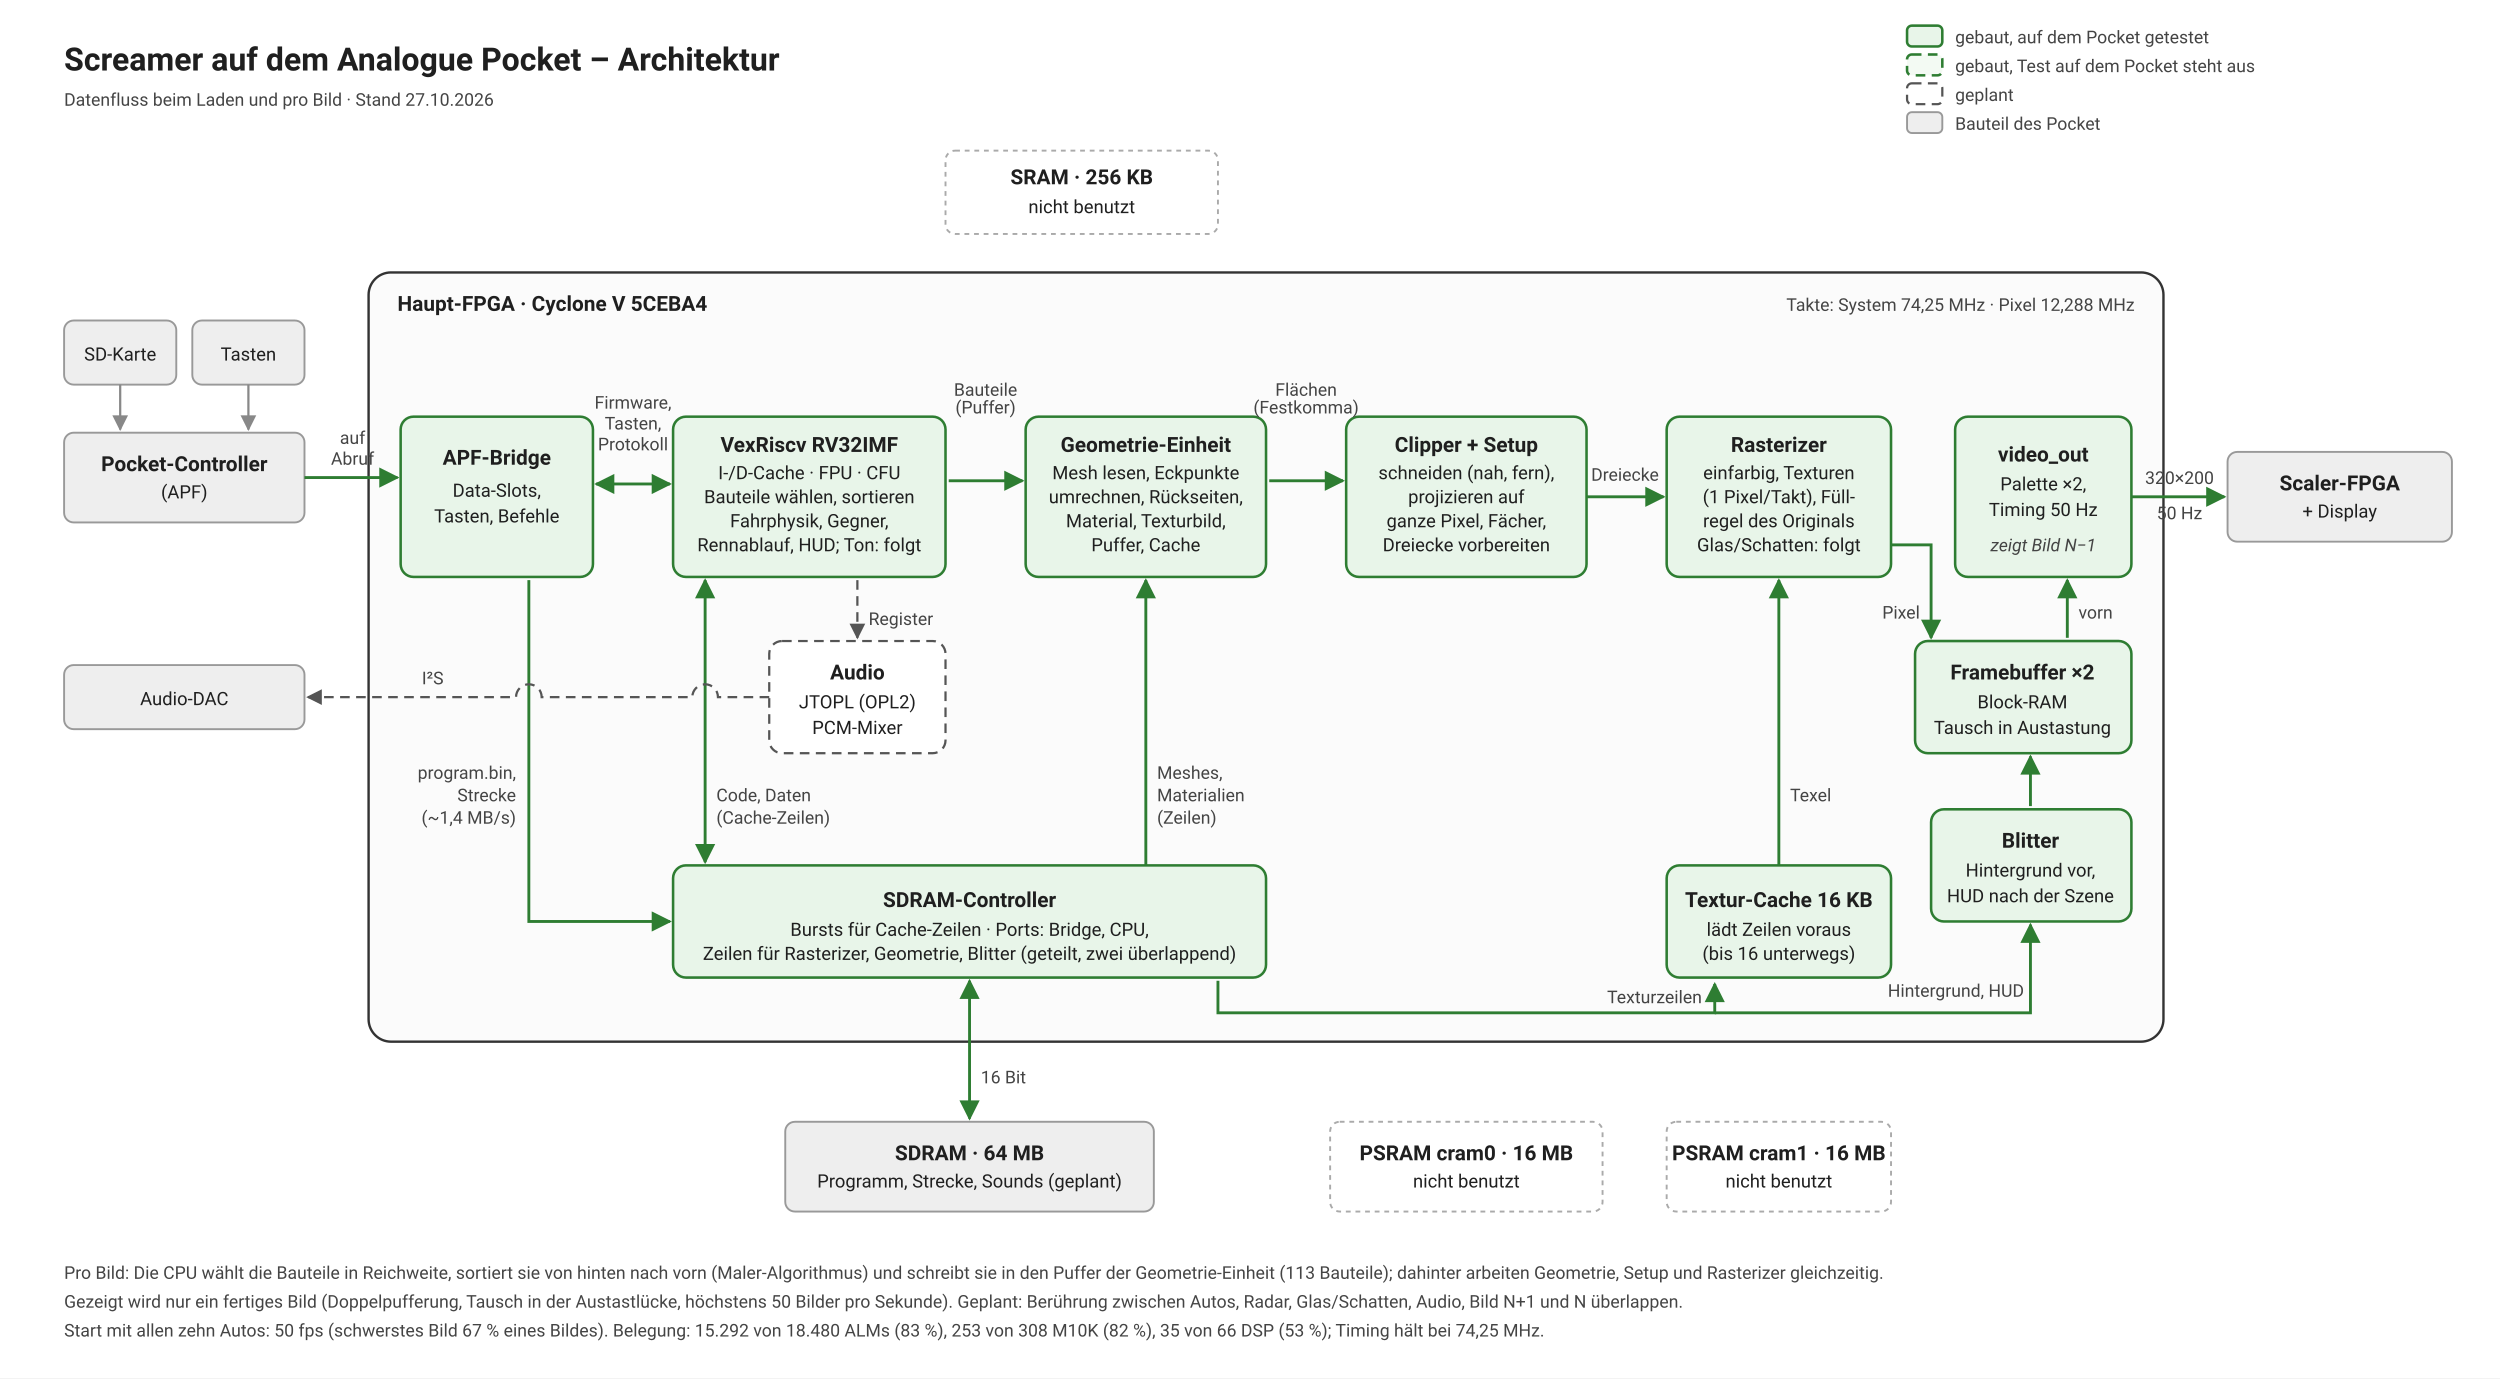
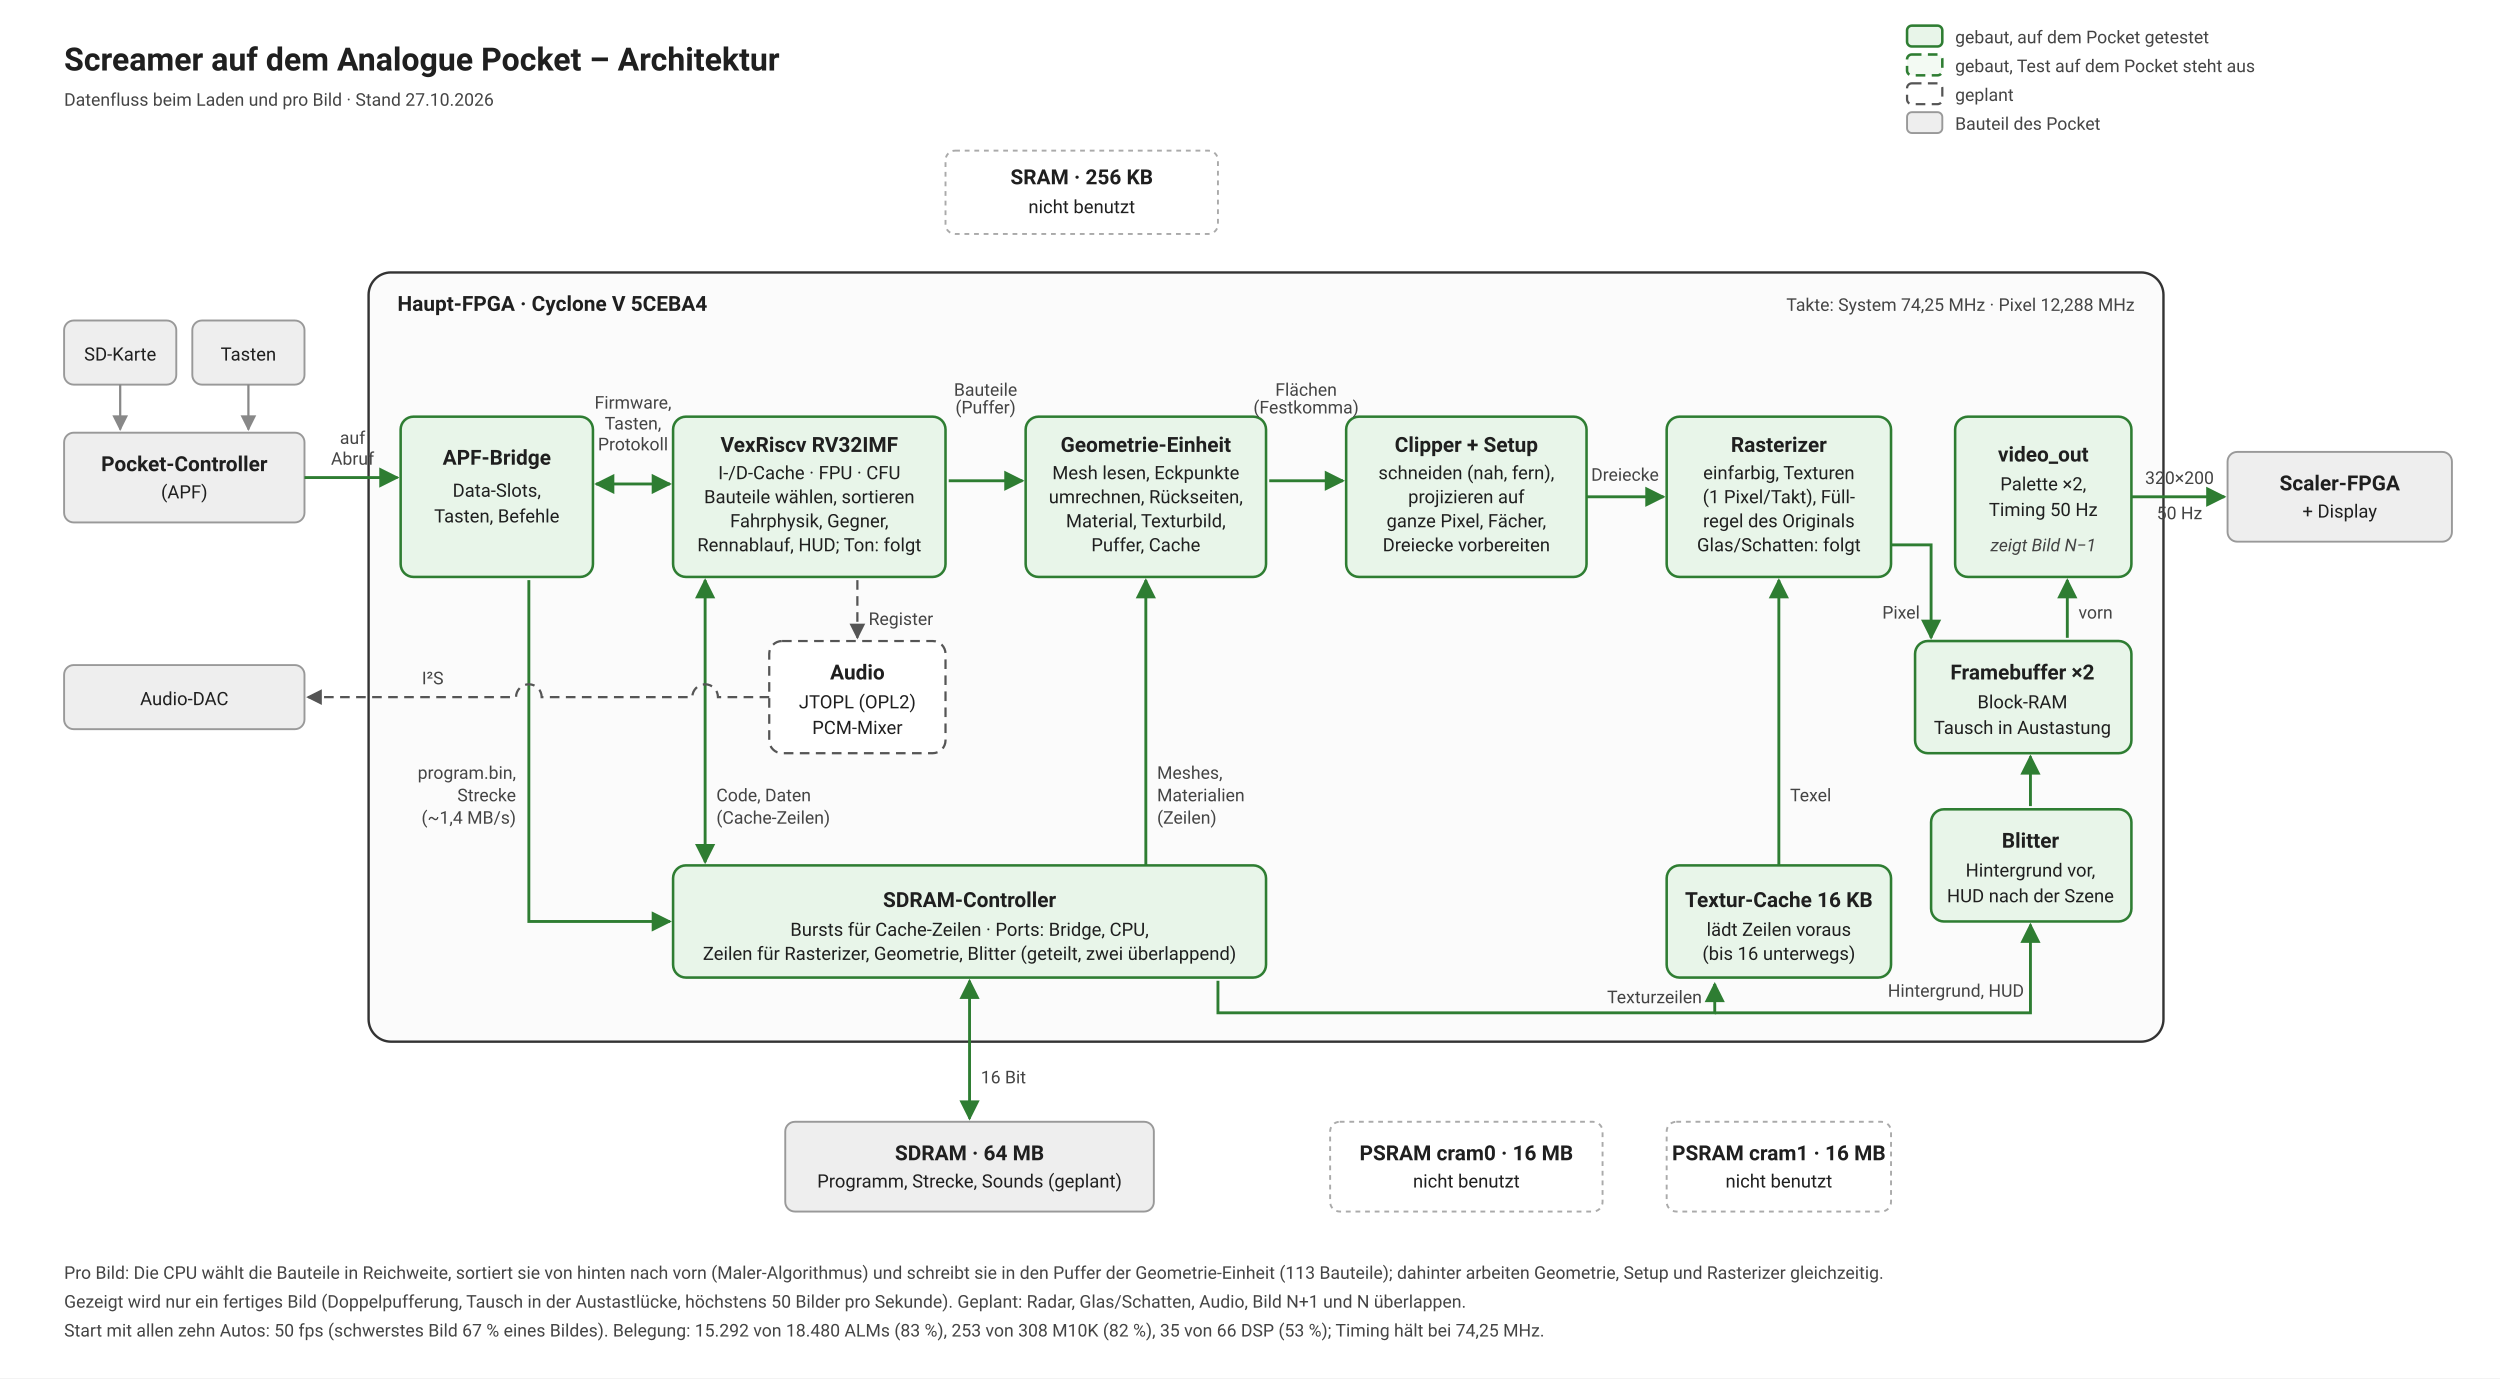
<svg xmlns="http://www.w3.org/2000/svg" viewBox="0 0 1560 860" width="1560" height="860" role="img" aria-label="Architektur: Die CPU wählt und sortiert die Bauteile der Strecke und schreibt je Bauteil seine Lage in Register der Geometrie-Einheit. Die liest das Mesh aus dem SDRAM, rechnet die Eckpunkte in Kamerasicht um, lässt Rückseiten weg und gibt die Flächen an Clipper und Setup-Einheit, die schneiden, projizieren und die Dreiecke für den Rasterizer vorbereiten. Der Rasterizer liest Texturen über einen Cache aus dem SDRAM, der fehlende Zeilen schon vor einer Warteschlange anfordert, und schreibt in den hinteren der beiden Framebuffer im Block-RAM; video_out zeigt den vorderen mit 50 Hz, getauscht wird in der Austastlücke. Programm und Strecke lädt der Pocket auf Anforderung über die APF-Bridge in den SDRAM.">
  <defs>
    <marker id="built" viewBox="0 0 10 10" refX="9" refY="5" markerWidth="7" markerHeight="7" orient="auto-start-reverse">
      <path d="M0,0 L10,5 L0,10 z" fill="#2e7d32" />
    </marker>
    <marker id="plan" viewBox="0 0 10 10" refX="9" refY="5" markerWidth="7" markerHeight="7" orient="auto-start-reverse">
      <path d="M0,0 L10,5 L0,10 z" fill="#555555" />
    </marker>
    <marker id="ext" viewBox="0 0 10 10" refX="9" refY="5" markerWidth="7" markerHeight="7" orient="auto-start-reverse">
      <path d="M0,0 L10,5 L0,10 z" fill="#888888" />
    </marker>
  </defs>
  <style>
    text { font-family: system-ui, -apple-system, "Segoe UI", Roboto, Helvetica, Arial, sans-serif; fill: #1f1f1f; }
    .h { font-size: 20px; font-weight: 700; }
    .t { font-size: 13px; font-weight: 600; }
    .b { font-size: 11.5px; }
    .p { font-size: 11px; font-style: italic; fill: #444444; }
    .l { font-size: 11px; fill: #444444; }
    .c { text-anchor: middle; }
    .r { text-anchor: end; }
    .built { fill: #e8f5e9; stroke: #2e7d32; stroke-width: 1.6; }
    .fresh { fill: #f3faf3; stroke: #2e7d32; stroke-width: 1.6; stroke-dasharray: 6 4; }
    .plan { fill: #ffffff; stroke: #555555; stroke-width: 1.4; stroke-dasharray: 6 4; }
    .ext { fill: #eeeeee; stroke: #999999; stroke-width: 1.2; }
    .free { fill: #ffffff; stroke: #aaaaaa; stroke-width: 1.2; stroke-dasharray: 3 3; }
    .wb { fill: none; stroke: #2e7d32; stroke-width: 1.8; }
    .wf { fill: none; stroke: #2e7d32; stroke-width: 1.8; stroke-dasharray: 6 4; }
    .wp { fill: none; stroke: #555555; stroke-width: 1.4; stroke-dasharray: 6 4; }
    .we { fill: none; stroke: #888888; stroke-width: 1.4; }
  </style>
  <rect width="1560" height="860" fill="#ffffff" />
  <text x="40" y="44" class="h">Screamer auf dem Analogue Pocket – Architektur</text>
  <text x="40" y="66" class="l">Datenfluss beim Laden und pro Bild · Stand 27.10.2026</text>
  <rect x="1190" y="16" width="22" height="13" rx="3" class="built" />
  <text x="1220" y="27" class="l">gebaut, auf dem Pocket getestet</text>
  <rect x="1190" y="34" width="22" height="13" rx="3" class="fresh" />
  <text x="1220" y="45" class="l">gebaut, Test auf dem Pocket steht aus</text>
  <rect x="1190" y="52" width="22" height="13" rx="3" class="plan" />
  <text x="1220" y="63" class="l">geplant</text>
  <rect x="1190" y="70" width="22" height="13" rx="3" class="ext" />
  <text x="1220" y="81" class="l">Bauteil des Pocket</text>
  <rect x="590" y="94" width="170" height="52" rx="6" class="free" />
  <text x="675" y="115" class="t c" fill="#666666">SRAM · 256 KB</text>
  <text x="675" y="133" class="b c">nicht benutzt</text>
  <rect x="40" y="200" width="70" height="40" rx="6" class="ext" />
  <text x="75" y="225" class="b c">SD-Karte</text>
  <rect x="120" y="200" width="70" height="40" rx="6" class="ext" />
  <text x="155" y="225" class="b c">Tasten</text>
  <path d="M75,240 V268" class="we" marker-end="url(#ext)" />
  <path d="M155,240 V268" class="we" marker-end="url(#ext)" />
  <rect x="40" y="270" width="150" height="56" rx="6" class="ext" />
  <text x="115" y="294" class="t c">Pocket-Controller</text>
  <text x="115" y="311" class="b c">(APF)</text>
  <rect x="40" y="415" width="150" height="40" rx="6" class="ext" />
  <text x="115" y="440" class="b c">Audio-DAC</text>
  <rect x="1390" y="282" width="140" height="56" rx="6" class="ext" />
  <text x="1460" y="306" class="t c">Scaler-FPGA</text>
  <text x="1460" y="323" class="b c">+ Display</text>
  <rect x="230" y="170" width="1120" height="480" rx="14" fill="#fbfbfb" stroke="#333333" stroke-width="1.5" />
  <text x="248" y="194" class="t">Haupt-FPGA · Cyclone V 5CEBA4</text>
  <text x="1332" y="194" class="l r">Takte: System 74,25 MHz · Pixel 12,288 MHz</text>
  <rect x="250" y="260" width="120" height="100" rx="8" class="built" />
  <text x="310" y="290" class="t c">APF-Bridge</text>
  <text x="310" y="310" class="b c">Data-Slots,</text>
  <text x="310" y="326" class="b c">Tasten, Befehle</text>
  <rect x="420" y="260" width="170" height="100" rx="8" class="built" />
  <text x="505" y="282" class="t c">VexRiscv RV32IMF</text>
  <text x="505" y="299" class="b c">I-/D-Cache · FPU · CFU</text>
  <text x="505" y="314" class="b c">Bauteile wählen, sortieren</text>
  <text x="505" y="329" class="b c">Fahrphysik, Gegner,</text>
  <text x="505" y="344" class="b c">Rennablauf, HUD; Ton: folgt</text>
  <rect x="640" y="260" width="150" height="100" rx="8" class="built" />
  <text x="715" y="282" class="t c">Geometrie-Einheit</text>
  <text x="715" y="299" class="b c">Mesh lesen, Eckpunkte</text>
  <text x="715" y="314" class="b c">umrechnen, Rückseiten,</text>
  <text x="715" y="329" class="b c">Material, Texturbild,</text>
  <text x="715" y="344" class="b c">Puffer, Cache</text>
  <rect x="840" y="260" width="150" height="100" rx="8" class="built" />
  <text x="915" y="282" class="t c">Clipper + Setup</text>
  <text x="915" y="299" class="b c">schneiden (nah, fern),</text>
  <text x="915" y="314" class="b c">projizieren auf</text>
  <text x="915" y="329" class="b c">ganze Pixel, Fächer,</text>
  <text x="915" y="344" class="b c">Dreiecke vorbereiten</text>
  <rect x="1040" y="260" width="140" height="100" rx="8" class="built" />
  <text x="1110" y="282" class="t c">Rasterizer</text>
  <text x="1110" y="299" class="b c">einfarbig, Texturen</text>
  <text x="1110" y="314" class="b c">(1 Pixel/Takt), Füll-</text>
  <text x="1110" y="329" class="b c">regel des Originals</text>
  <text x="1110" y="344" class="b c">Glas/Schatten: folgt</text>
  <rect x="1220" y="260" width="110" height="100" rx="8" class="built" />
  <text x="1275" y="288" class="t c">video_out</text>
  <text x="1275" y="306" class="b c">Palette ×2,</text>
  <text x="1275" y="322" class="b c">Timing 50 Hz</text>
  <text x="1275" y="344" class="p c">zeigt Bild N−1</text>
  <rect x="480" y="400" width="110" height="70" rx="8" class="plan" />
  <text x="535" y="424" class="t c">Audio</text>
  <text x="535" y="442" class="b c">JTOPL (OPL2)</text>
  <text x="535" y="458" class="b c">PCM-Mixer</text>
  <rect x="1205" y="505" width="125" height="70" rx="8" class="built" />
  <text x="1267" y="529" class="t c">Blitter</text>
  <text x="1267" y="547" class="b c">Hintergrund vor,</text>
  <text x="1267" y="563" class="b c">HUD nach der Szene</text>
  <path d="M1267,503 V472" class="wb" marker-end="url(#built)" />
  <path d="M1070,632 H1267 V577" class="wb" marker-end="url(#built)" />
  <text x="1178" y="622" class="l">Hintergrund, HUD</text>
  <rect x="1195" y="400" width="135" height="70" rx="8" class="built" />
  <text x="1262" y="424" class="t c">Framebuffer ×2</text>
  <text x="1262" y="442" class="b c">Block-RAM</text>
  <text x="1262" y="458" class="b c">Tausch in Austastung</text>
  <rect x="420" y="540" width="370" height="70" rx="8" class="built" />
  <text x="605" y="566" class="t c">SDRAM-Controller</text>
  <text x="605" y="584" class="b c">Bursts für Cache-Zeilen · Ports: Bridge, CPU,</text>
  <text x="605" y="599" class="b c">Zeilen für Rasterizer, Geometrie, Blitter (geteilt, zwei überlappend)</text>
  <rect x="1040" y="540" width="140" height="70" rx="8" class="built" />
  <text x="1110" y="566" class="t c">Textur-Cache 16 KB</text>
  <text x="1110" y="584" class="b c">lädt Zeilen voraus</text>
  <text x="1110" y="599" class="b c">(bis 16 unterwegs)</text>
  <rect x="490" y="700" width="230" height="56" rx="6" class="ext" />
  <text x="605" y="724" class="t c">SDRAM · 64 MB</text>
  <text x="605" y="741" class="b c">Programm, Strecke, Sounds (geplant)</text>
  <rect x="830" y="700" width="170" height="56" rx="6" class="free" />
  <text x="915" y="724" class="t c" fill="#666666">PSRAM cram0 · 16 MB</text>
  <text x="915" y="741" class="b c">nicht benutzt</text>
  <rect x="1040" y="700" width="140" height="56" rx="6" class="free" />
  <text x="1110" y="724" class="t c" fill="#666666">PSRAM cram1 · 16 MB</text>
  <text x="1110" y="741" class="b c">nicht benutzt</text>
  <path d="M190,298 H248" class="wb" marker-end="url(#built)" />
  <text x="220" y="277" class="l c">auf</text>
  <text x="220" y="290" class="l c">Abruf</text>
  <path d="M372,302 H418" class="wb" marker-start="url(#built)" marker-end="url(#built)" />
  <text x="395" y="255" class="l c">Firmware,</text>
  <text x="395" y="268" class="l c">Tasten,</text>
  <text x="395" y="281" class="l c">Protokoll</text>
  <path d="M330,362 V575 H418" class="wb" marker-end="url(#built)" />
  <text x="322" y="486" class="l r">program.bin,</text>
  <text x="322" y="500" class="l r">Strecke</text>
  <text x="322" y="514" class="l r">(~1,4 MB/s)</text>
  <path d="M990,310 H1038" class="wb" marker-end="url(#built)" />
  <text x="1014" y="300" class="l c">Dreiecke</text>
  <path d="M1180,340 H1205 V398" class="wb" marker-end="url(#built)" />
  <text x="1198" y="386" class="l r">Pixel</text>
  <path d="M1290,398 V362" class="wb" marker-end="url(#built)" />
  <text x="1297" y="386" class="l">vorn</text>
  <path d="M1330,310 H1388" class="wb" marker-end="url(#built)" />
  <text x="1360" y="302" class="l c">320×200</text>
  <text x="1360" y="324" class="l c">50 Hz</text>
  <path d="M440,362 V538" class="wb" marker-start="url(#built)" marker-end="url(#built)" />
  <text x="447" y="500" class="l">Code, Daten</text>
  <text x="447" y="514" class="l">(Cache-Zeilen)</text>
  <path d="M1110,540 V362" class="wb" marker-end="url(#built)" />
  <text x="1117" y="500" class="l">Texel</text>
  <path d="M760,612 V632 H1070 V614" class="wb" marker-end="url(#built)" />
  <text x="1062" y="626" class="l r">Texturzeilen</text>
  <path d="M605,612 V698" class="wb" marker-start="url(#built)" marker-end="url(#built)" />
  <text x="612" y="676" class="l">16 Bit</text>
  <path d="M592,300 H638" class="wb" marker-end="url(#built)" />
  <text x="615" y="247" class="l c">Bauteile</text>
  <text x="615" y="258" class="l c">(Puffer)</text>
  <path d="M792,300 H838" class="wb" marker-end="url(#built)" />
  <text x="815" y="247" class="l c">Flächen</text>
  <text x="815" y="258" class="l c">(Festkomma)</text>
  <path d="M715,540 V362" class="wb" marker-end="url(#built)" />
  <text x="722" y="486" class="l">Meshes,</text>
  <text x="722" y="500" class="l">Materialien</text>
  <text x="722" y="514" class="l">(Zeilen)</text>
  <path d="M535,362 V398" class="wp" marker-end="url(#plan)" />
  <text x="542" y="390" class="l">Register</text>
  <path d="M480,435 H448 A8,8 0 0 0 432,435 H338 A8,8 0 0 0 322,435 H192" class="wp" marker-end="url(#plan)" />
  <text x="270" y="427" class="l c">I²S</text>
  <text x="40" y="798" class="l">Pro Bild: Die CPU wählt die Bauteile in Reichweite, sortiert sie von hinten nach vorn (Maler-Algorithmus) und schreibt sie in den Puffer der Geometrie-Einheit (113 Bauteile); dahinter arbeiten Geometrie, Setup und Rasterizer gleichzeitig.</text>
-   <text x="40" y="816" class="l">Gezeigt wird nur ein fertiges Bild (Doppelpufferung, Tausch in der Austastlücke, höchstens 50 Bilder pro Sekunde). Geplant: Berührung zwischen Autos, Radar, Glas/Schatten, Audio, Bild N+1 und N überlappen.</text>
+   <text x="40" y="816" class="l">Gezeigt wird nur ein fertiges Bild (Doppelpufferung, Tausch in der Austastlücke, höchstens 50 Bilder pro Sekunde). Geplant: Radar, Glas/Schatten, Audio, Bild N+1 und N überlappen.</text>
  <text x="40" y="834" class="l">Start mit allen zehn Autos: 50 fps (schwerstes Bild 67 % eines Bildes). Belegung: 15.292 von 18.480 ALMs (83 %), 253 von 308 M10K (82 %), 35 von 66 DSP (53 %); Timing hält bei 74,25 MHz.</text>
</svg>
